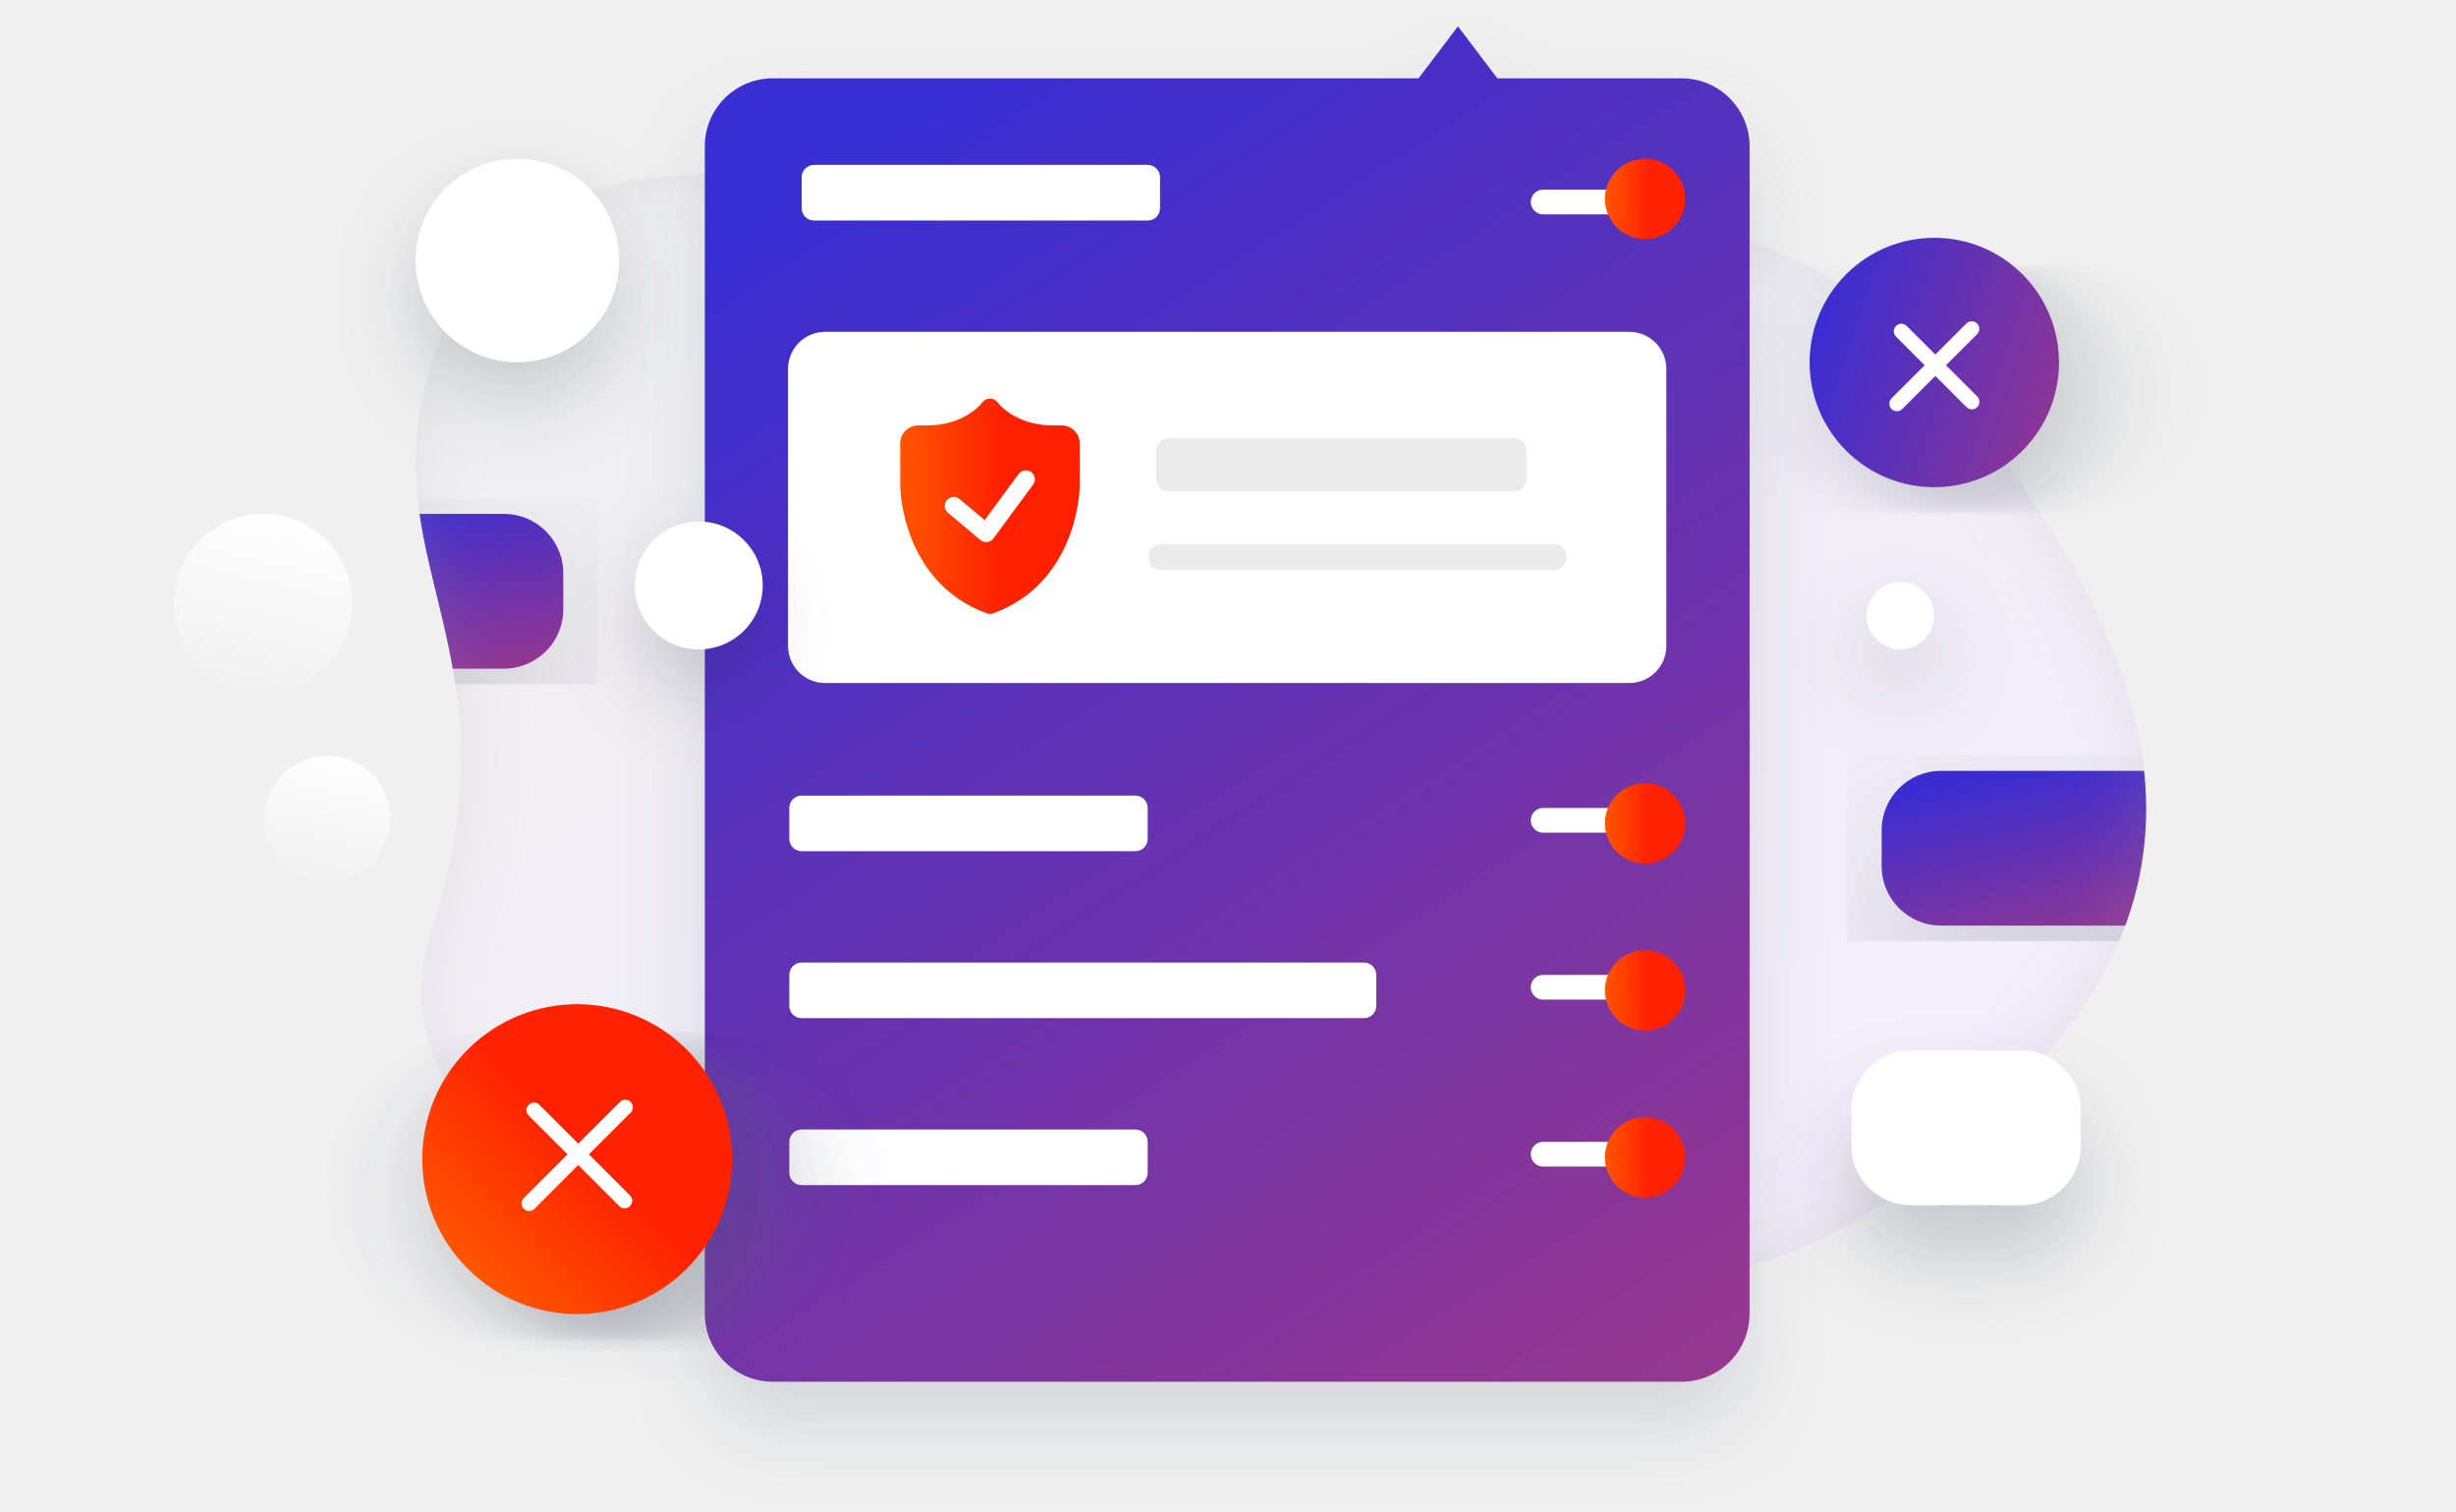
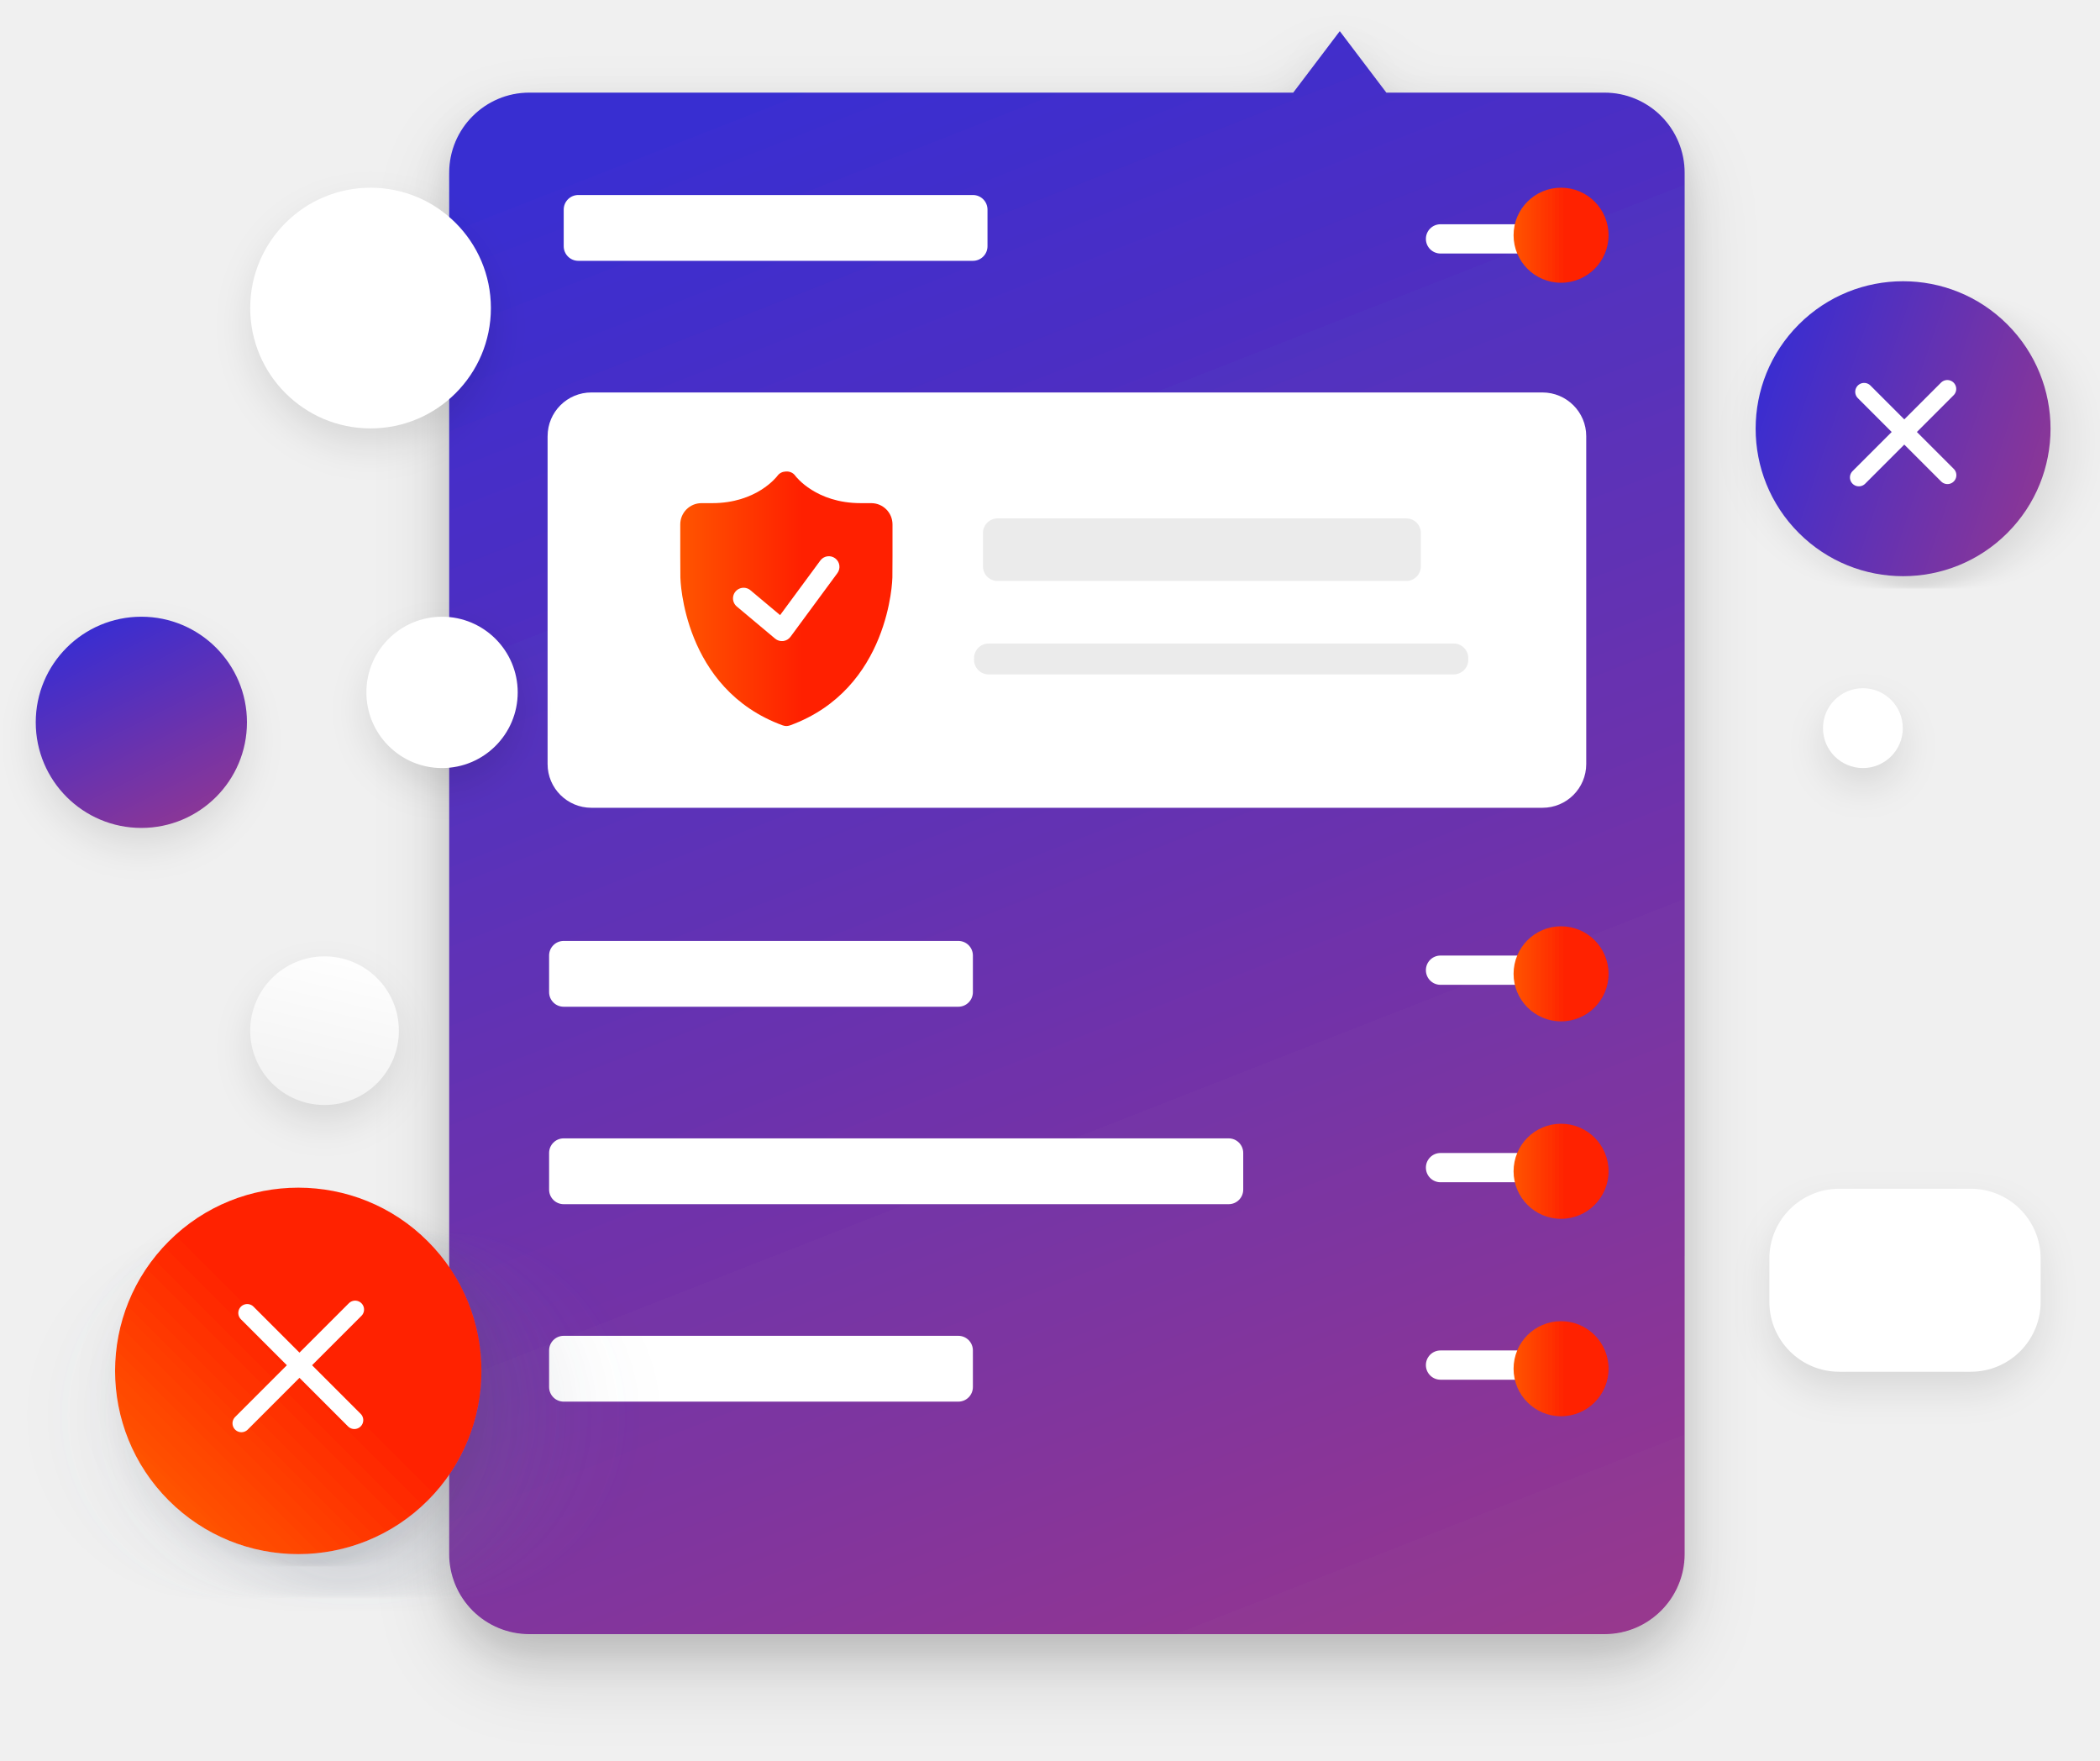
- <svg xmlns="http://www.w3.org/2000/svg" xmlns:xlink="http://www.w3.org/1999/xlink" viewBox="0 0 325 200">
+ <svg xmlns="http://www.w3.org/2000/svg" xmlns:xlink="http://www.w3.org/1999/xlink" viewBox="0 0 235 197">
  <defs>
-     <linearGradient id="b" x1="5.709%" x2="101.747%" y1="-3.224%" y2="98.229%">
-       <stop offset="0%" stop-color="#F0F0F0" />
-       <stop offset="100%" stop-color="#F2EDFD" />
-     </linearGradient>
-     <path id="a" d="M49.85.868c31.333 8.376 54.915 10.53 70.745 6.464 23.746-6.1 61.623-5.54 80.684 18.661 19.062 24.201 41.39 56.035 17.05 87.463-24.339 31.427-58.493 42.91-71.487 21.85-12.995-21.06-48.131-7.705-61.885 5.067-13.755 12.772-95.323-1.047-82.96-39.875 12.364-38.828-9.012-48.869.545-76.945C8.914 4.836 24.682-2.726 49.849.868z" />
-     <linearGradient id="f" x1="35.192%" x2="146.327%" y1="0%" y2="222.965%">
-       <stop offset="0%" stop-color="#392DD1" />
-       <stop offset="100%" stop-color="#FF4343" />
-     </linearGradient>
-     <path id="e" d="M194 86.842A7.846 7.846 0 0 1 201.841 79h29.855c4.331 0 7.842 3.52 7.842 7.842v4.79a7.846 7.846 0 0 1-7.842 7.842h-29.855c-4.33 0-7.841-3.52-7.841-7.843v-4.789z" />
-     <filter id="d" width="260.3%" height="456.6%" x="-80.2%" y="-129.4%" filterUnits="objectBoundingBox">
-       <feOffset dy="10" in="SourceAlpha" result="shadowOffsetOuter1" />
-       <feGaussianBlur in="shadowOffsetOuter1" result="shadowBlurOuter1" stdDeviation="10.5" />
-       <feColorMatrix in="shadowBlurOuter1" values="0 0 0 0 0.153 0 0 0 0 0.18 0 0 0 0 0.251 0 0 0 0.2 0" />
-     </filter>
-     <path id="h" d="M-26 52.842A7.846 7.846 0 0 1-18.159 45h29.855c4.331 0 7.842 3.52 7.842 7.842v4.79a7.846 7.846 0 0 1-7.842 7.842h-29.855c-4.33 0-7.841-3.52-7.841-7.843v-4.789z" />
-     <filter id="g" width="260.3%" height="456.6%" x="-80.2%" y="-129.4%" filterUnits="objectBoundingBox">
-       <feOffset dy="10" in="SourceAlpha" result="shadowOffsetOuter1" />
-       <feGaussianBlur in="shadowOffsetOuter1" result="shadowBlurOuter1" stdDeviation="10.5" />
-       <feColorMatrix in="shadowBlurOuter1" values="0 0 0 0 0.153 0 0 0 0 0.18 0 0 0 0 0.251 0 0 0 0.2 0" />
-     </filter>
-     <path id="j" d="M49.85.868c31.333 8.376 54.915 10.53 70.745 6.464 23.746-6.1 61.623-5.54 80.684 18.661 19.062 24.201 41.39 56.035 17.05 87.463-24.339 31.427-58.493 42.91-71.487 21.85-12.995-21.06-48.131-7.705-61.885 5.067-13.755 12.772-95.323-1.047-82.96-39.875 12.364-38.828-9.012-48.869.545-76.945C8.914 4.836 24.682-2.726 49.849.868z" />
-     <filter id="i" width="103.9%" height="106.2%" x="-2%" y="-3.1%" filterUnits="objectBoundingBox">
-       <feGaussianBlur in="SourceAlpha" result="shadowBlurInner1" stdDeviation="4.5" />
-       <feOffset in="shadowBlurInner1" result="shadowOffsetInner1" />
-       <feComposite in="shadowOffsetInner1" in2="SourceAlpha" k2="-1" k3="1" operator="arithmetic" result="shadowInnerInner1" />
-       <feColorMatrix in="shadowInnerInner1" values="0 0 0 0 0.654 0 0 0 0 0.654 0 0 0 0 0.654 0 0 0 0.2 0" />
-     </filter>
-     <filter id="k" width="144.6%" height="134.4%" x="-22.3%" y="-17.2%" filterUnits="objectBoundingBox">
-       <feOffset dy="6" in="SourceAlpha" result="shadowOffsetOuter1" />
-       <feGaussianBlur in="shadowOffsetOuter1" result="shadowBlurOuter1" stdDeviation="5" />
-       <feColorMatrix in="shadowBlurOuter1" result="shadowMatrixOuter1" values="0 0 0 0 0.153 0 0 0 0 0.18 0 0 0 0 0.251 0 0 0 0.2 0" />
+     <filter x="-19.4%" y="-13.9%" width="138.8%" height="130%" filterUnits="objectBoundingBox" id="a">
+       <feOffset dy="4" in="SourceAlpha" result="shadowOffsetOuter1" />
+       <feGaussianBlur stdDeviation="4" in="shadowOffsetOuter1" result="shadowBlurOuter1" />
+       <feColorMatrix values="0 0 0 0 0 0 0 0 0 0 0 0 0 0 0 0 0 0 0.15 0" in="shadowBlurOuter1" result="shadowMatrixOuter1" />
      <feMerge>
        <feMergeNode in="shadowMatrixOuter1" />
        <feMergeNode in="SourceGraphic" />
      </feMerge>
    </filter>
-     <linearGradient id="l" x1="0%" y1="50.706%" y2="50.706%">
-       <stop offset="0%" stop-color="#F50" />
-       <stop offset="57.237%" stop-color="#FF2000" />
-       <stop offset="100%" stop-color="#FF2000" />
+     <linearGradient x1="41.2%" y1="0%" x2="107.243%" y2="222.965%" id="d">
+       <stop stop-color="#392DD1" offset="0%" />
+       <stop stop-color="#FF4343" offset="100%" />
    </linearGradient>
-     <ellipse id="n" cx="69.467" cy="74.466" rx="8.467" ry="8.466" />
-     <filter id="m" width="324.4%" height="324.4%" x="-112.2%" y="-82.7%" filterUnits="objectBoundingBox">
-       <feOffset dy="5" in="SourceAlpha" result="shadowOffsetOuter1" />
-       <feGaussianBlur in="shadowOffsetOuter1" result="shadowBlurOuter1" stdDeviation="5.5" />
-       <feColorMatrix in="shadowBlurOuter1" values="0 0 0 0 0.153 0 0 0 0 0.18 0 0 0 0 0.251 0 0 0 0.2 0" />
+     <path d="M94.717 7.364l5.211-6.88 5.212 6.88h24.415a8.963 8.963 0 0 1 8.965 8.97V170.86c0 4.954-4.025 8.97-8.965 8.97H9.23a8.963 8.963 0 0 1-8.965-8.97V16.333c0-4.954 4.026-8.97 8.965-8.97h85.487z" id="c" />
+     <filter x="-5.1%" y="-2.8%" width="110.1%" height="107.8%" filterUnits="objectBoundingBox" id="b">
+       <feOffset dy="2" in="SourceAlpha" result="shadowOffsetOuter1" />
+       <feGaussianBlur stdDeviation="2" in="shadowOffsetOuter1" result="shadowBlurOuter1" />
+       <feColorMatrix values="0 0 0 0 0 0 0 0 0 0 0 0 0 0 0 0 0 0 0.1 0" in="shadowBlurOuter1" />
    </filter>
-     <ellipse id="p" cx="228.467" cy="78.466" rx="4.467" ry="4.466" />
-     <filter id="o" width="525.3%" height="525.5%" x="-212.7%" y="-156.8%" filterUnits="objectBoundingBox">
-       <feOffset dy="5" in="SourceAlpha" result="shadowOffsetOuter1" />
-       <feGaussianBlur in="shadowOffsetOuter1" result="shadowBlurOuter1" stdDeviation="5.5" />
-       <feColorMatrix in="shadowBlurOuter1" values="0 0 0 0 0.153 0 0 0 0 0.18 0 0 0 0 0.251 0 0 0 0.2 0" />
+     <linearGradient x1="0%" y1="50.706%" y2="50.706%" id="e">
+       <stop stop-color="#F50" offset="0%" />
+       <stop stop-color="#FF2000" offset="57.237%" />
+       <stop stop-color="#FF2000" offset="100%" />
+     </linearGradient>
+     <ellipse id="g" cx="45.467" cy="74.466" rx="8.467" ry="8.466" />
+     <filter x="-41.3%" y="-29.5%" width="182.7%" height="182.7%" filterUnits="objectBoundingBox" id="f">
+       <feOffset dy="2" in="SourceAlpha" result="shadowOffsetOuter1" />
+       <feGaussianBlur stdDeviation="2" in="shadowOffsetOuter1" result="shadowBlurOuter1" />
+       <feColorMatrix values="0 0 0 0 0 0 0 0 0 0 0 0 0 0 0 0 0 0 0.1 0" in="shadowBlurOuter1" />
    </filter>
-     <ellipse id="r" cx="45.467" cy="31.466" rx="13.467" ry="13.466" />
-     <filter id="q" width="241.1%" height="241.1%" x="-70.5%" y="-52%" filterUnits="objectBoundingBox">
-       <feOffset dy="5" in="SourceAlpha" result="shadowOffsetOuter1" />
-       <feGaussianBlur in="shadowOffsetOuter1" result="shadowBlurOuter1" stdDeviation="5.5" />
-       <feColorMatrix in="shadowBlurOuter1" values="0 0 0 0 0.153 0 0 0 0 0.18 0 0 0 0 0.251 0 0 0 0.2 0" />
+     <ellipse id="i" cx="204.467" cy="78.466" rx="4.467" ry="4.466" />
+     <filter x="-78.3%" y="-56%" width="256.7%" height="256.8%" filterUnits="objectBoundingBox" id="h">
+       <feOffset dy="2" in="SourceAlpha" result="shadowOffsetOuter1" />
+       <feGaussianBlur stdDeviation="2" in="shadowOffsetOuter1" result="shadowBlurOuter1" />
+       <feColorMatrix values="0 0 0 0 0 0 0 0 0 0 0 0 0 0 0 0 0 0 0.1 0" in="shadowBlurOuter1" />
    </filter>
-     <linearGradient id="s" x1="58.196%" x2="33.589%" y1="-6.64%" y2="102.323%">
-       <stop offset="0%" stop-color="#FFF" />
-       <stop offset="100%" stop-color="#F1F1F1" />
+     <ellipse id="k" cx="37.467" cy="31.466" rx="13.467" ry="13.466" />
+     <filter x="-26%" y="-18.6%" width="152%" height="152%" filterUnits="objectBoundingBox" id="j">
+       <feOffset dy="2" in="SourceAlpha" result="shadowOffsetOuter1" />
+       <feGaussianBlur stdDeviation="2" in="shadowOffsetOuter1" result="shadowBlurOuter1" />
+       <feColorMatrix values="0 0 0 0 0 0 0 0 0 0 0 0 0 0 0 0 0 0 0.1 0" in="shadowBlurOuter1" />
+     </filter>
+     <linearGradient x1="35.192%" y1=".023%" x2="146.327%" y2="222.886%" id="n">
+       <stop stop-color="#392DD1" offset="0%" />
+       <stop stop-color="#FF4343" offset="100%" />
    </linearGradient>
-     <filter id="t" width="324.4%" height="319%" x="-112.2%" y="-97.6%" filterUnits="objectBoundingBox">
+     <ellipse id="m" cx="11.818" cy="77.815" rx="11.818" ry="11.815" />
+     <filter x="-29.6%" y="-21.2%" width="159.2%" height="159.2%" filterUnits="objectBoundingBox" id="l">
+       <feOffset dy="2" in="SourceAlpha" result="shadowOffsetOuter1" />
+       <feGaussianBlur stdDeviation="2" in="shadowOffsetOuter1" result="shadowBlurOuter1" />
+       <feColorMatrix values="0 0 0 0 0 0 0 0 0 0 0 0 0 0 0 0 0 0 0.1 0" in="shadowBlurOuter1" />
+     </filter>
+     <linearGradient x1="58.196%" y1="-6.604%" x2="33.589%" y2="102.289%" id="q">
+       <stop stop-color="#FFF" offset="0%" />
+       <stop stop-color="#F1F1F1" offset="100%" />
+     </linearGradient>
+     <ellipse id="p" cx="32.318" cy="112.315" rx="8.318" ry="8.315" />
+     <filter x="-42.1%" y="-30.1%" width="184.2%" height="184.2%" filterUnits="objectBoundingBox" id="o">
+       <feOffset dy="2" in="SourceAlpha" result="shadowOffsetOuter1" />
+       <feGaussianBlur stdDeviation="2" in="shadowOffsetOuter1" result="shadowBlurOuter1" />
+       <feColorMatrix values="0 0 0 0 0 0 0 0 0 0 0 0 0 0 0 0 0 0 0.1 0" in="shadowBlurOuter1" />
+     </filter>
+     <filter x="-91.5%" y="-84.5%" width="282.9%" height="278.6%" filterUnits="objectBoundingBox" id="r">
      <feOffset dy="7" in="SourceAlpha" result="shadowOffsetOuter1" />
-       <feGaussianBlur in="shadowOffsetOuter1" result="shadowBlurOuter1" stdDeviation="5.5" />
-       <feColorMatrix in="shadowBlurOuter1" result="shadowMatrixOuter1" values="0 0 0 0 0.153 0 0 0 0 0.18 0 0 0 0 0.251 0 0 0 0.2 0" />
+       <feGaussianBlur stdDeviation="5" in="shadowOffsetOuter1" result="shadowBlurOuter1" />
+       <feColorMatrix values="0 0 0 0 0.153 0 0 0 0 0.18 0 0 0 0 0.251 0 0 0 0.2 0" in="shadowBlurOuter1" result="shadowMatrixOuter1" />
      <feMerge>
        <feMergeNode in="shadowMatrixOuter1" />
        <feMergeNode in="SourceGraphic" />
      </feMerge>
    </filter>
-     <circle id="v" cx="20.5" cy="21.048" r="20.5" />
-     <filter id="u" width="192.7%" height="192.7%" x="-46.3%" y="-34.1%" filterUnits="objectBoundingBox">
-       <feOffset dy="5" in="SourceAlpha" result="shadowOffsetOuter1" />
-       <feGaussianBlur in="shadowOffsetOuter1" result="shadowBlurOuter1" stdDeviation="5.5" />
-       <feColorMatrix in="shadowBlurOuter1" values="0 0 0 0 0.153 0 0 0 0 0.18 0 0 0 0 0.251 0 0 0 0.2 0" />
+     <linearGradient x1="0%" y1="50.706%" y2="50.706%" id="u">
+       <stop stop-color="#F50" offset="0%" />
+       <stop stop-color="#FF2000" offset="57.237%" />
+       <stop stop-color="#FF2000" offset="100%" />
+     </linearGradient>
+     <circle id="t" cx="20.5" cy="21.048" r="20.5" />
+     <filter x="-17.1%" y="-12.2%" width="134.1%" height="134.1%" filterUnits="objectBoundingBox" id="s">
+       <feOffset dy="2" in="SourceAlpha" result="shadowOffsetOuter1" />
+       <feGaussianBlur stdDeviation="2" in="shadowOffsetOuter1" result="shadowBlurOuter1" />
+       <feColorMatrix values="0 0 0 0 0 0 0 0 0 0 0 0 0 0 0 0 0 0 0.1 0" in="shadowBlurOuter1" />
    </filter>
-     <circle id="x" cx="16.5" cy="17.391" r="16.5" />
-     <filter id="w" width="215.2%" height="215.2%" x="-57.6%" y="-42.4%" filterUnits="objectBoundingBox">
-       <feOffset dy="5" in="SourceAlpha" result="shadowOffsetOuter1" />
-       <feGaussianBlur in="shadowOffsetOuter1" result="shadowBlurOuter1" stdDeviation="5.5" />
-       <feColorMatrix in="shadowBlurOuter1" values="0 0 0 0 0.153 0 0 0 0 0.18 0 0 0 0 0.251 0 0 0 0.2 0" />
+     <linearGradient x1="35.192%" y1="0%" x2="146.327%" y2="222.965%" id="x">
+       <stop stop-color="#392DD1" offset="0%" />
+       <stop stop-color="#FF4343" offset="100%" />
+     </linearGradient>
+     <circle id="w" cx="16.5" cy="17.391" r="16.5" />
+     <filter x="-21.2%" y="-15.2%" width="142.4%" height="142.4%" filterUnits="objectBoundingBox" id="v">
+       <feOffset dy="2" in="SourceAlpha" result="shadowOffsetOuter1" />
+       <feGaussianBlur stdDeviation="2" in="shadowOffsetOuter1" result="shadowBlurOuter1" />
+       <feColorMatrix values="0 0 0 0 0 0 0 0 0 0 0 0 0 0 0 0 0 0 0.1 0" in="shadowBlurOuter1" />
    </filter>
-     <rect id="z" width="30.358" height="20.474" x="222" y="136" rx="7.841" />
-     <filter id="y" width="231.8%" height="295.4%" x="-65.9%" y="-63.5%" filterUnits="objectBoundingBox">
-       <feOffset dy="7" in="SourceAlpha" result="shadowOffsetOuter1" />
-       <feGaussianBlur in="shadowOffsetOuter1" result="shadowBlurOuter1" stdDeviation="5.5" />
-       <feColorMatrix in="shadowBlurOuter1" values="0 0 0 0 0.153 0 0 0 0 0.18 0 0 0 0 0.251 0 0 0 0.2 0" />
+     <rect id="z" x="194" y="130" width="30.358" height="20.474" rx="7.818" />
+     <filter x="-23.1%" y="-24.4%" width="146.1%" height="168.4%" filterUnits="objectBoundingBox" id="y">
+       <feOffset dy="2" in="SourceAlpha" result="shadowOffsetOuter1" />
+       <feGaussianBlur stdDeviation="2" in="shadowOffsetOuter1" result="shadowBlurOuter1" />
+       <feColorMatrix values="0 0 0 0 0 0 0 0 0 0 0 0 0 0 0 0 0 0 0.1 0" in="shadowBlurOuter1" />
    </filter>
-     <path id="A" d="M17.457 10.462c.527.388.641 1.132.252 1.659l-5.25 7.125a1.187 1.187 0 0 1-1.718.207l-4.25-3.563a1.188 1.188 0 1 1 1.524-1.82l3.282 2.75 4.5-6.106a1.187 1.187 0 0 1 1.66-.252zm4.043-6.17h-1.187c-4.988 0-7.233-2.95-7.322-3.069-.252-.351-.66-.502-1.063-.469-.35.014-.69.162-.915.463-.092.125-2.339 3.076-7.325 3.076H2.5A2.377 2.377 0 0 0 .125 6.668v3.562c0 .656.006 1.732.013 2.387.001.125.263 12.469 11.456 16.541.008.002.017.002.024.005.122.041.25.067.382.067s.26-.026.381-.067c.009-.003.017-.003.025-.005 11.194-4.072 11.455-16.416 11.456-16.54.007-.656.013-1.732.013-2.388V6.668A2.377 2.377 0 0 0 21.5 4.293z" />
+     <linearGradient x1="0%" y1="50.706%" y2="50.706%" id="B">
+       <stop stop-color="#F50" offset="0%" />
+       <stop stop-color="#FF2000" offset="57.237%" />
+       <stop stop-color="#FF2000" offset="100%" />
+     </linearGradient>
+     <path d="M17.457 10.462c.527.388.641 1.132.252 1.659l-5.25 7.125a1.187 1.187 0 0 1-1.718.207l-4.25-3.563a1.188 1.188 0 1 1 1.524-1.82l3.282 2.75 4.5-6.106a1.187 1.187 0 0 1 1.66-.252zm4.043-6.17h-1.187c-4.988 0-7.233-2.95-7.322-3.069-.252-.351-.66-.502-1.063-.469-.35.014-.69.162-.915.463-.092.125-2.339 3.076-7.325 3.076H2.5A2.377 2.377 0 0 0 .125 6.668v3.562c0 .656.006 1.732.013 2.387.001.125.263 12.469 11.456 16.541.008.002.017.002.024.005.122.041.25.067.382.067s.26-.026.381-.067c.009-.003.017-.003.025-.005 11.194-4.072 11.455-16.416 11.456-16.54.007-.656.013-1.732.013-2.388V6.668A2.377 2.377 0 0 0 21.5 4.293z" id="A" />
  </defs>
-   <g transform="translate(23 3)" fill="none" fill-rule="evenodd">
-     <g transform="translate(32 20)">
-       <mask id="c" fill="#fff">
-         <use xlink:href="#a" />
-       </mask>
-       <use fill="url(#b)" fill-rule="nonzero" xlink:href="#a" />
-       <g mask="url(#c)">
-         <use fill="#000" filter="url(#d)" xlink:href="#e" />
-         <use fill="url(#f)" xlink:href="#e" />
+   <g fill="none" fill-rule="evenodd">
+     <g filter="url(#a)" transform="translate(50 3)">
+       <use fill="#000" filter="url(#b)" xlink:href="#c" />
+       <use fill="url(#d)" xlink:href="#c" />
+       <path d="M11.28 45.794a4.892 4.892 0 0 1 4.9-4.885h106.425c2.707 0 4.901 2.194 4.901 4.885v36.697a4.892 4.892 0 0 1-4.901 4.885H16.18c-2.707 0-4.902-2.194-4.902-4.885V45.794z" fill="#FFF" />
+       <g transform="translate(109.565 18)" fill-rule="nonzero">
+         <rect fill="#FFF" y="4.091" width="14.718" height="3.273" rx="1.632" />
+         <ellipse fill="url(#e)" cx="15.126" cy="5.318" rx="5.315" ry="5.318" />
      </g>
-       <g mask="url(#c)">
-         <use fill="#000" filter="url(#g)" xlink:href="#h" />
-         <use fill="url(#f)" xlink:href="#h" />
+       <g transform="translate(11.447 100.636)" fill-rule="nonzero">
+         <g transform="translate(98.118)">
+           <rect fill="#FFF" y="3.273" width="14.718" height="3.273" rx="1.632" />
+           <ellipse fill="url(#e)" cx="15.126" cy="5.318" rx="5.315" ry="5.318" />
+         </g>
+         <rect fill="#FFF" y="1.636" width="47.424" height="7.364" rx="1.632" />
      </g>
-       <use fill="#000" fill-rule="nonzero" filter="url(#i)" xlink:href="#j" />
+       <g transform="translate(11.447 144.818)" fill-rule="nonzero">
+         <g transform="translate(98.118)">
+           <rect fill="#FFF" y="3.273" width="14.718" height="3.273" rx="1.632" />
+           <ellipse fill="url(#e)" cx="15.126" cy="5.318" rx="5.315" ry="5.318" />
+         </g>
+         <rect fill="#FFF" y="1.636" width="47.424" height="7.364" rx="1.632" />
+       </g>
+       <g transform="translate(11.447 122.727)" fill-rule="nonzero">
+         <g transform="translate(98.118)">
+           <rect fill="#FFF" y="3.273" width="14.718" height="3.273" rx="1.632" />
+           <ellipse fill="url(#e)" cx="15.126" cy="5.318" rx="5.315" ry="5.318" />
+         </g>
+         <rect fill="#FFF" y="1.636" width="77.676" height="7.364" rx="1.632" />
+       </g>
+       <rect fill="#FFF" fill-rule="nonzero" x="13.082" y="18.818" width="47.424" height="7.364" rx="1.632" />
+       <rect width="49" height="7" rx="1.632" transform="translate(60 55)" fill="#EBEBEB" fill-rule="nonzero" />
+       <rect fill="#EBEBEB" fill-rule="nonzero" x="59" y="69" width="55.306" height="3.455" rx="1.632" />
    </g>
-     <g filter="url(#k)" transform="translate(70)">
-       <path fill="url(#f)" d="M94.717 7.364l5.211-6.88 5.212 6.88h24.389c4.966 0 8.991 4.03 8.991 9V170.83c0 4.97-4.025 9-8.991 9H9.256c-4.965 0-8.99-4.03-8.99-9V16.363c0-4.97 4.025-9 8.99-9h85.46z" />
-       <path fill="#FFF" d="M11.28 45.816a4.903 4.903 0 0 1 4.9-4.907h106.425a4.903 4.903 0 0 1 4.901 4.907v36.653a4.903 4.903 0 0 1-4.901 4.907H16.18a4.903 4.903 0 0 1-4.902-4.907V45.816z" />
-       <g fill-rule="nonzero" transform="translate(109.565 18)">
-         <rect width="14.718" height="3.273" y="4.091" fill="#FFF" rx="1.636" />
-         <ellipse cx="15.126" cy="5.318" fill="url(#l)" rx="5.315" ry="5.318" />
-       </g>
-       <g fill-rule="nonzero" transform="translate(11.447 100.636)">
-         <g transform="translate(98.118)">
-           <rect width="14.718" height="3.273" y="3.273" fill="#FFF" rx="1.636" />
-           <ellipse cx="15.126" cy="5.318" fill="url(#l)" rx="5.315" ry="5.318" />
-         </g>
-         <rect width="47.424" height="7.364" y="1.636" fill="#FFF" rx="1.636" />
-       </g>
-       <g fill-rule="nonzero" transform="translate(11.447 144.818)">
-         <g transform="translate(98.118)">
-           <rect width="14.718" height="3.273" y="3.273" fill="#FFF" rx="1.636" />
-           <ellipse cx="15.126" cy="5.318" fill="url(#l)" rx="5.315" ry="5.318" />
-         </g>
-         <rect width="47.424" height="7.364" y="1.636" fill="#FFF" rx="1.636" />
-       </g>
-       <g fill-rule="nonzero" transform="translate(11.447 122.727)">
-         <g transform="translate(98.118)">
-           <rect width="14.718" height="3.273" y="3.273" fill="#FFF" rx="1.636" />
-           <ellipse cx="15.126" cy="5.318" fill="url(#l)" rx="5.315" ry="5.318" />
-         </g>
-         <rect width="77.676" height="7.364" y="1.636" fill="#FFF" rx="1.636" />
-       </g>
-       <rect width="47.424" height="7.364" x="13.082" y="18.818" fill="#FFF" fill-rule="nonzero" rx="1.636" />
-       <rect width="49" height="7" fill="#EBEBEB" fill-rule="nonzero" rx="1.636" transform="translate(60 55)" />
-       <rect width="55.306" height="3.455" x="59" y="69" fill="#EBEBEB" fill-rule="nonzero" rx="1.636" />
+     <g fill-rule="nonzero" transform="translate(4 3)">
+       <use fill="#000" filter="url(#f)" xlink:href="#g" />
+       <use fill="#FFF" xlink:href="#g" />
+     </g>
+     <g fill-rule="nonzero" transform="translate(4 3)">
+       <use fill="#000" filter="url(#h)" xlink:href="#i" />
+       <use fill="#FFF" xlink:href="#i" />
+     </g>
+     <g fill-rule="nonzero" transform="translate(4 3)">
+       <use fill="#000" filter="url(#j)" xlink:href="#k" />
+       <use fill="#FFF" xlink:href="#k" />
+     </g>
+     <g fill-rule="nonzero" transform="translate(4 3)">
+       <use fill="#000" filter="url(#l)" xlink:href="#m" />
+       <use fill="url(#n)" xlink:href="#m" />
+     </g>
+     <g fill-rule="nonzero" transform="translate(4 3)">
+       <use fill="#000" filter="url(#o)" xlink:href="#p" />
+       <use fill="url(#q)" xlink:href="#p" />
+     </g>
+     <g filter="url(#r)" transform="rotate(-45 186.677 71.667)" fill-rule="nonzero">
+       <use fill="#000" filter="url(#s)" xlink:href="#t" />
+       <use fill="url(#u)" xlink:href="#t" />
+       <path d="M21.043 12.423v16.956M29.854 20.694h-18" stroke="#FFF" stroke-width="1.994" stroke-linecap="round" stroke-linejoin="round" />
    </g>
    <g fill-rule="nonzero">
-       <use fill="#000" filter="url(#m)" xlink:href="#n" />
-       <use fill="#FFF" xlink:href="#n" />
+       <g transform="rotate(-45 151.638 -204.476)">
+         <use fill="#000" filter="url(#v)" xlink:href="#w" />
+         <use fill="url(#x)" xlink:href="#w" />
+       </g>
+       <path d="M208.605 43.837l9.325 9.326M217.914 43.515l-9.9 9.9" stroke="#FFF" stroke-width="1.994" stroke-linecap="round" stroke-linejoin="round" />
    </g>
-     <g fill-rule="nonzero">
-       <use fill="#000" filter="url(#o)" xlink:href="#p" />
-       <use fill="#FFF" xlink:href="#p" />
+     <g transform="translate(4 3)">
+       <use fill="#000" filter="url(#y)" xlink:href="#z" />
+       <use fill="#FFF" xlink:href="#z" />
    </g>
-     <g fill-rule="nonzero">
-       <use fill="#000" filter="url(#q)" xlink:href="#r" />
-       <use fill="#FFF" xlink:href="#r" />
-     </g>
-     <ellipse cx="11.818" cy="76.815" fill="url(#s)" fill-rule="nonzero" rx="11.818" ry="11.815" />
-     <ellipse cx="20.318" cy="105.315" fill="url(#s)" fill-rule="nonzero" rx="8.318" ry="8.315" />
-     <g fill-rule="nonzero" filter="url(#t)" transform="rotate(-45 193.056 46.025)">
-       <use fill="#000" filter="url(#u)" xlink:href="#v" />
-       <use fill="url(#l)" xlink:href="#v" />
-       <path stroke="#FFF" stroke-linecap="round" stroke-linejoin="round" stroke-width="2" d="M21.043 12.423v16.956M29.854 20.694h-18" />
-     </g>
-     <g fill-rule="nonzero" transform="rotate(-45 158.017 -230.118)">
-       <use fill="#000" filter="url(#w)" xlink:href="#x" />
-       <use fill="url(#f)" xlink:href="#x" />
-       <path stroke="#FFF" stroke-linecap="round" stroke-linejoin="round" stroke-width="2" d="M16.336 11.39v13.188M23.146 17.744h-14" />
-     </g>
-     <use fill="#000" filter="url(#y)" xlink:href="#z" />
-     <use fill="#FFF" xlink:href="#z" />
-     <use fill="url(#l)" transform="translate(96 49)" xlink:href="#A" />
+     <use fill="url(#B)" xlink:href="#A" transform="translate(76 52)" />
  </g>
</svg>
